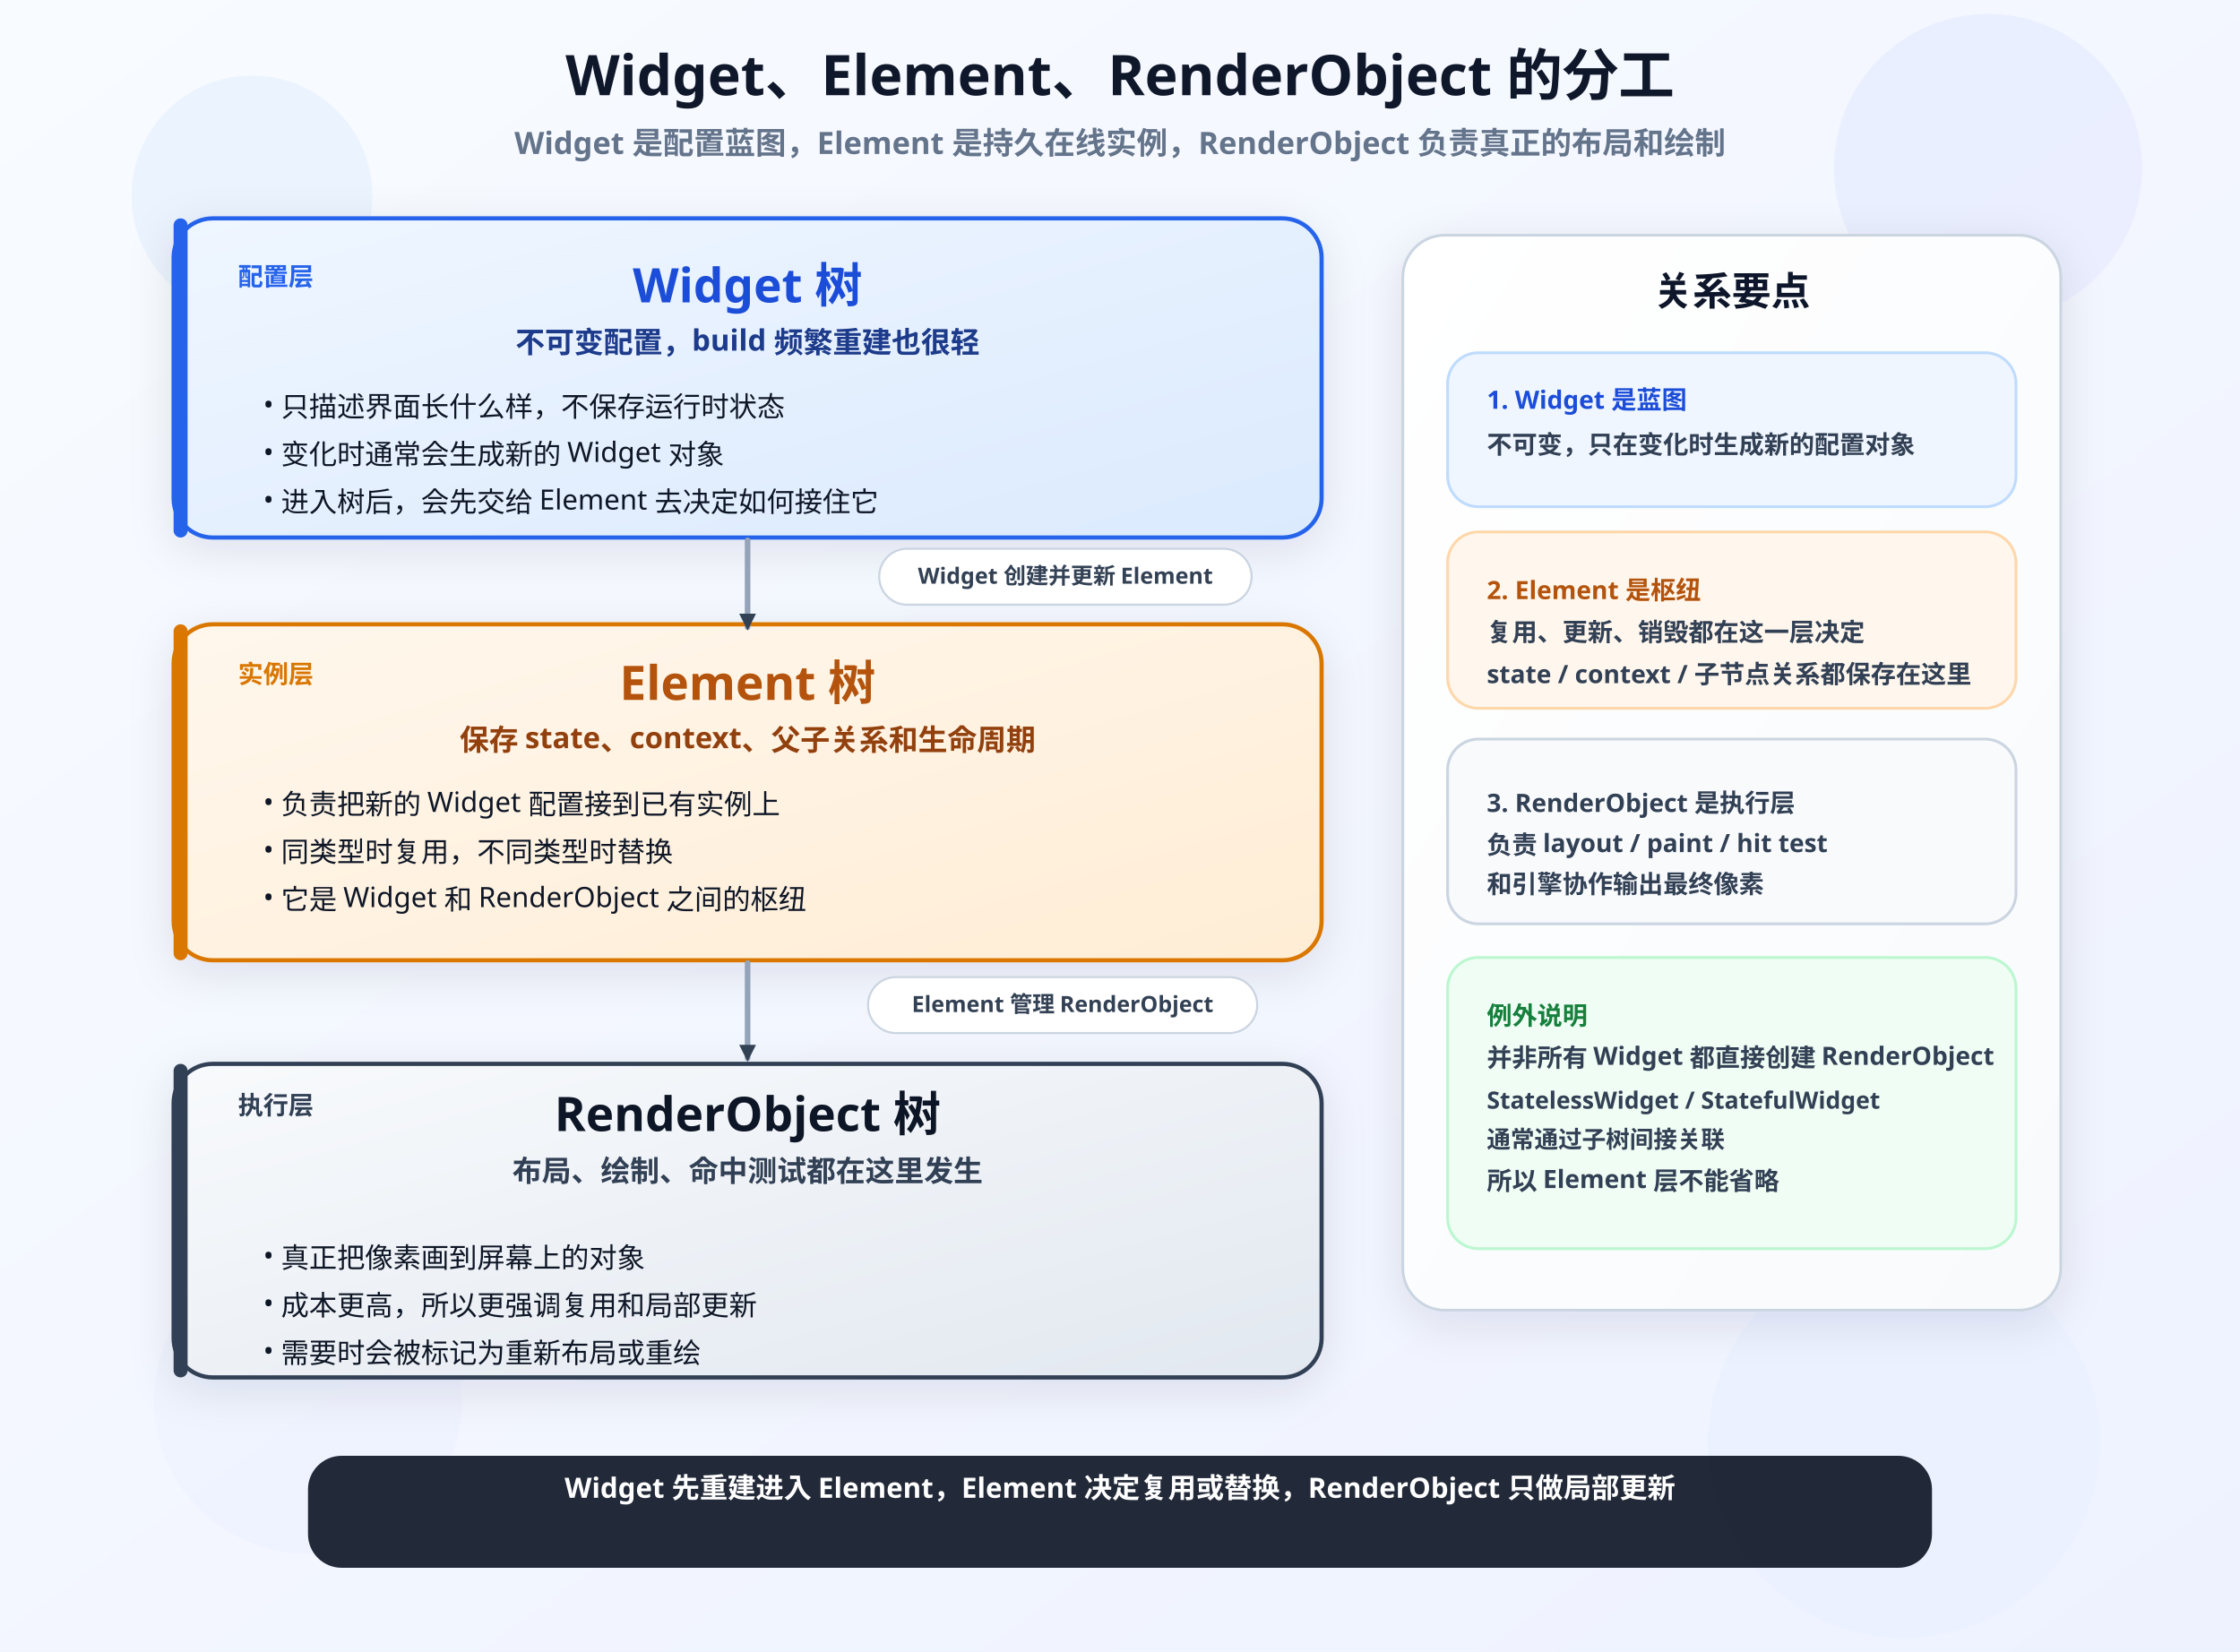
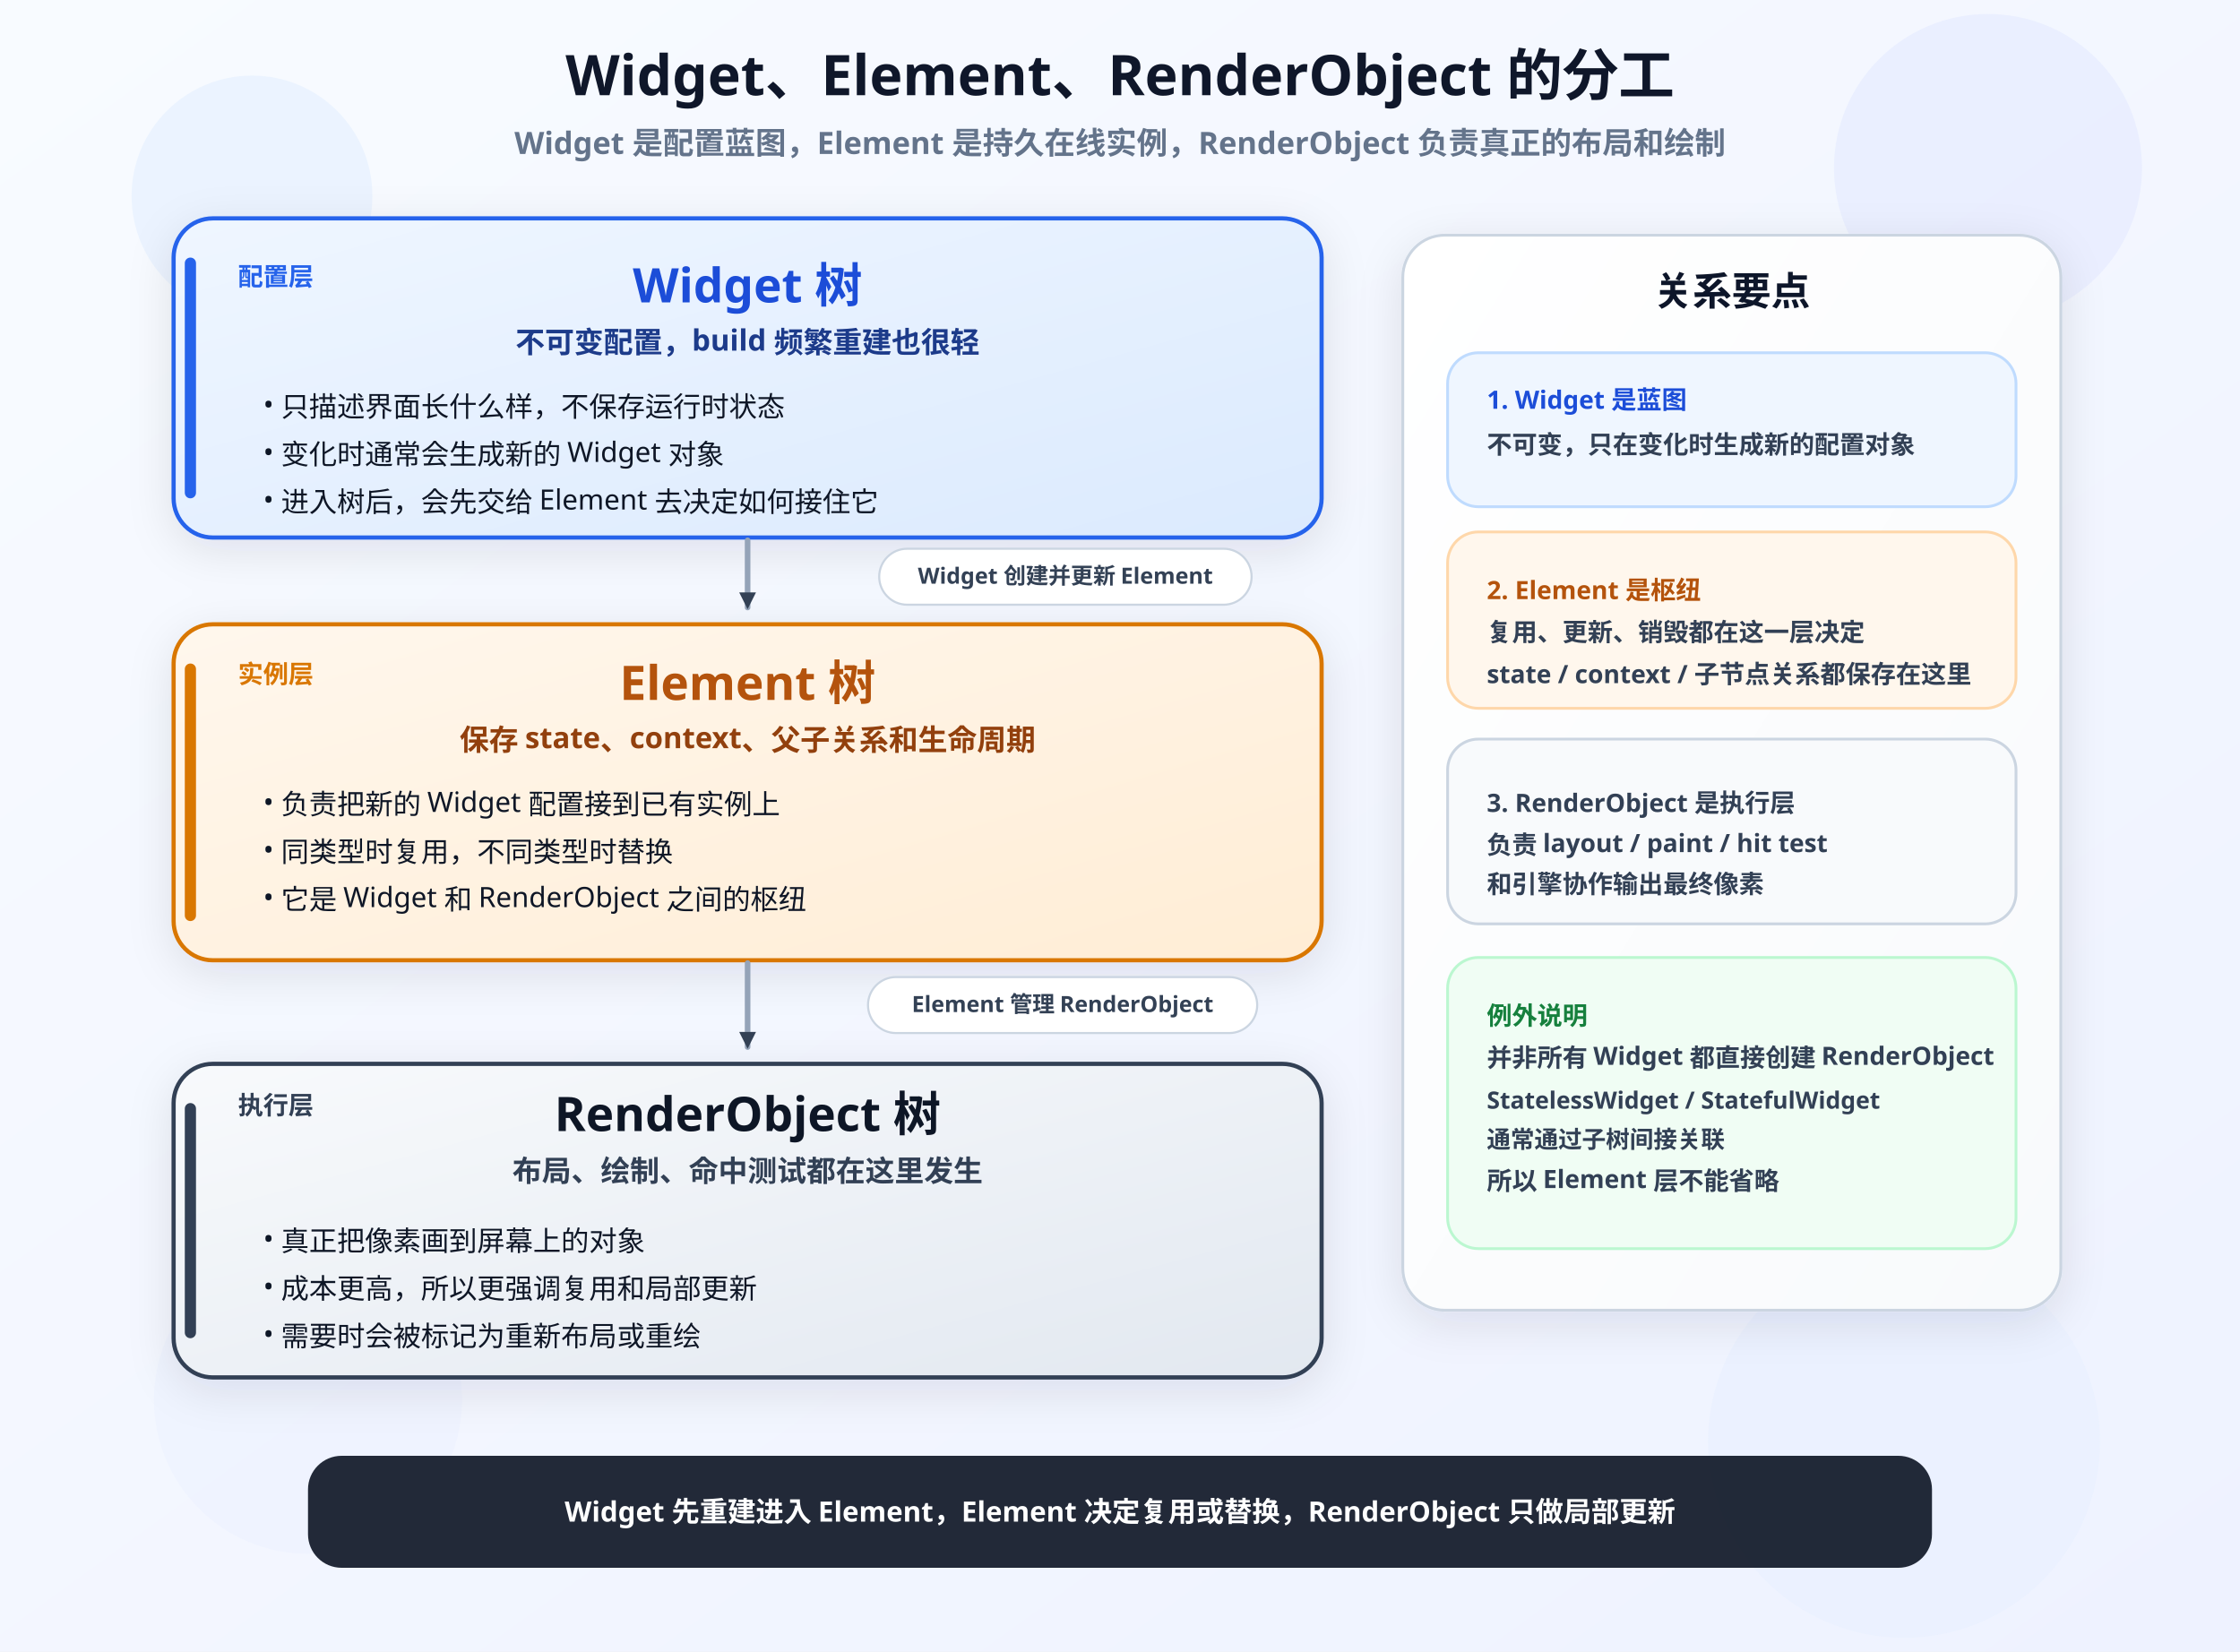
<svg xmlns="http://www.w3.org/2000/svg" width="1600" height="1180" viewBox="0 0 1600 1180">
  <defs>
    <linearGradient id="bg" x1="0" y1="0" x2="1" y2="1">
      <stop offset="0%" stop-color="#f8fbff" />
      <stop offset="100%" stop-color="#eef2ff" />
    </linearGradient>
    <linearGradient id="panel" x1="0" y1="0" x2="1" y2="1">
      <stop offset="0%" stop-color="#ffffff" />
      <stop offset="100%" stop-color="#f8fafc" />
    </linearGradient>
    <linearGradient id="widgetGrad" x1="0" y1="0" x2="1" y2="1">
      <stop offset="0%" stop-color="#eff6ff" />
      <stop offset="100%" stop-color="#dbeafe" />
    </linearGradient>
    <linearGradient id="elementGrad" x1="0" y1="0" x2="1" y2="1">
      <stop offset="0%" stop-color="#fff7ed" />
      <stop offset="100%" stop-color="#ffedd5" />
    </linearGradient>
    <linearGradient id="renderGrad" x1="0" y1="0" x2="1" y2="1">
      <stop offset="0%" stop-color="#f8fafc" />
      <stop offset="100%" stop-color="#e2e8f0" />
    </linearGradient>
    <filter id="shadow" x="-20%" y="-20%" width="140%" height="140%">
      <feDropShadow dx="0" dy="8" stdDeviation="16" flood-color="#0f172a" flood-opacity="0.10" />
    </filter>
-     <marker id="arrow" viewBox="0 0 10 10" refX="8" refY="5" markerWidth="3" markerHeight="3" orient="auto">
+     <marker id="arrow" viewBox="0 0 10 10" refX="9" refY="5" markerWidth="12" markerHeight="12" markerUnits="userSpaceOnUse" orient="auto">
      <path d="M 0 0 L 10 5 L 0 10 z" fill="#334155" />
    </marker>
  </defs>
  <rect width="1600" height="1180" fill="url(#bg)" />
  <g opacity="0.22">
    <circle cx="180" cy="140" r="86" fill="#bfdbfe" />
    <circle cx="1420" cy="120" r="110" fill="#c7d2fe" />
    <circle cx="1360" cy="1030" r="140" fill="#dbeafe" />
    <circle cx="220" cy="1000" r="110" fill="#e0e7ff" />
  </g>
  <text x="800" y="68" font-size="40" font-weight="800" fill="#0f172a" text-anchor="middle" font-family="Microsoft YaHei, PingFang SC, sans-serif">Widget、Element、RenderObject 的分工</text>
  <text x="800" y="110" font-size="22" font-weight="600" fill="#64748b" text-anchor="middle" font-family="Microsoft YaHei, PingFang SC, sans-serif">Widget 是配置蓝图，Element 是持久在线实例，RenderObject 负责真正的布局和绘制</text>
  <g filter="url(#shadow)">
    <rect x="124" y="156" width="820" height="228" rx="28" fill="url(#widgetGrad)" stroke="#2563eb" stroke-width="3" />
-     <rect x="124" y="156" width="10" height="228" rx="5" fill="#2563eb" />
+     <rect x="132" y="184" width="8" height="172" rx="4" fill="#2563eb" />
    <text x="170" y="204" font-size="18" font-weight="800" fill="#2563eb" font-family="Microsoft YaHei, PingFang SC, sans-serif">配置层</text>
    <text x="534" y="216" font-size="34" font-weight="800" fill="#1d4ed8" text-anchor="middle" font-family="Microsoft YaHei, PingFang SC, sans-serif">Widget 树</text>
    <text x="534" y="252" font-size="21" font-weight="700" fill="#1e3a8a" text-anchor="middle" font-family="Microsoft YaHei, PingFang SC, sans-serif">不可变配置，build 频繁重建也很轻</text>
    <text x="188" y="296" font-size="20" font-weight="500" fill="#111827" font-family="Microsoft YaHei, PingFang SC, sans-serif">• 只描述界面长什么样，不保存运行时状态</text>
    <text x="188" y="330" font-size="20" font-weight="500" fill="#111827" font-family="Microsoft YaHei, PingFang SC, sans-serif">• 变化时通常会生成新的 Widget 对象</text>
    <text x="188" y="364" font-size="20" font-weight="500" fill="#111827" font-family="Microsoft YaHei, PingFang SC, sans-serif">• 进入树后，会先交给 Element 去决定如何接住它</text>
    <rect x="124" y="446" width="820" height="240" rx="28" fill="url(#elementGrad)" stroke="#d97706" stroke-width="3" />
-     <rect x="124" y="446" width="10" height="240" rx="5" fill="#d97706" />
+     <rect x="132" y="474" width="8" height="184" rx="4" fill="#d97706" />
    <text x="170" y="488" font-size="18" font-weight="800" fill="#d97706" font-family="Microsoft YaHei, PingFang SC, sans-serif">实例层</text>
    <text x="534" y="500" font-size="34" font-weight="800" fill="#b45309" text-anchor="middle" font-family="Microsoft YaHei, PingFang SC, sans-serif">Element 树</text>
    <text x="534" y="536" font-size="21" font-weight="700" fill="#92400e" text-anchor="middle" font-family="Microsoft YaHei, PingFang SC, sans-serif">保存 state、context、父子关系和生命周期</text>
    <text x="188" y="580" font-size="20" font-weight="500" fill="#111827" font-family="Microsoft YaHei, PingFang SC, sans-serif">• 负责把新的 Widget 配置接到已有实例上</text>
    <text x="188" y="614" font-size="20" font-weight="500" fill="#111827" font-family="Microsoft YaHei, PingFang SC, sans-serif">• 同类型时复用，不同类型时替换</text>
    <text x="188" y="648" font-size="20" font-weight="500" fill="#111827" font-family="Microsoft YaHei, PingFang SC, sans-serif">• 它是 Widget 和 RenderObject 之间的枢纽</text>
    <rect x="124" y="760" width="820" height="224" rx="28" fill="url(#renderGrad)" stroke="#334155" stroke-width="3" />
-     <rect x="124" y="760" width="10" height="224" rx="5" fill="#334155" />
+     <rect x="132" y="788" width="8" height="168" rx="4" fill="#334155" />
    <text x="170" y="796" font-size="18" font-weight="800" fill="#334155" font-family="Microsoft YaHei, PingFang SC, sans-serif">执行层</text>
    <text x="534" y="808" font-size="34" font-weight="800" fill="#111827" text-anchor="middle" font-family="Microsoft YaHei, PingFang SC, sans-serif">RenderObject 树</text>
    <text x="534" y="844" font-size="21" font-weight="700" fill="#334155" text-anchor="middle" font-family="Microsoft YaHei, PingFang SC, sans-serif">布局、绘制、命中测试都在这里发生</text>
-     <text x="188" y="904" font-size="20" font-weight="500" fill="#111827" font-family="Microsoft YaHei, PingFang SC, sans-serif">• 真正把像素画到屏幕上的对象</text>
-     <text x="188" y="938" font-size="20" font-weight="500" fill="#111827" font-family="Microsoft YaHei, PingFang SC, sans-serif">• 成本更高，所以更强调复用和局部更新</text>
-     <text x="188" y="972" font-size="20" font-weight="500" fill="#111827" font-family="Microsoft YaHei, PingFang SC, sans-serif">• 需要时会被标记为重新布局或重绘</text>
+     <text x="188" y="892" font-size="20" font-weight="500" fill="#111827" font-family="Microsoft YaHei, PingFang SC, sans-serif">• 真正把像素画到屏幕上的对象</text>
+     <text x="188" y="926" font-size="20" font-weight="500" fill="#111827" font-family="Microsoft YaHei, PingFang SC, sans-serif">• 成本更高，所以更强调复用和局部更新</text>
+     <text x="188" y="960" font-size="20" font-weight="500" fill="#111827" font-family="Microsoft YaHei, PingFang SC, sans-serif">• 需要时会被标记为重新布局或重绘</text>
  </g>
-   <path d="M 534 386 C 534 420, 534 420, 534 448" fill="none" stroke="#94a3b8" stroke-width="4" stroke-linecap="round" marker-end="url(#arrow)" />
+   <path d="M 534 386 V 434" fill="none" stroke="#94a3b8" stroke-width="4" stroke-linecap="round" marker-end="url(#arrow)" />
  <rect x="628" y="392" width="266" height="40" rx="20" fill="#ffffff" stroke="#cbd5e1" stroke-width="1.5" />
  <text x="761" y="417" font-size="16" font-weight="700" fill="#334155" text-anchor="middle" font-family="Microsoft YaHei, PingFang SC, sans-serif">Widget 创建并更新 Element</text>
-   <path d="M 534 688 C 534 720, 534 720, 534 756" fill="none" stroke="#94a3b8" stroke-width="4" stroke-linecap="round" marker-end="url(#arrow)" />
+   <path d="M 534 688 V 748" fill="none" stroke="#94a3b8" stroke-width="4" stroke-linecap="round" marker-end="url(#arrow)" />
  <rect x="620" y="698" width="278" height="40" rx="20" fill="#ffffff" stroke="#cbd5e1" stroke-width="1.5" />
  <text x="759" y="723" font-size="16" font-weight="700" fill="#334155" text-anchor="middle" font-family="Microsoft YaHei, PingFang SC, sans-serif">Element 管理 RenderObject</text>
  <g filter="url(#shadow)">
    <rect x="1002" y="168" width="470" height="768" rx="30" fill="url(#panel)" stroke="#cbd5e1" stroke-width="2" />
    <text x="1237" y="218" font-size="28" font-weight="800" fill="#0f172a" text-anchor="middle" font-family="Microsoft YaHei, PingFang SC, sans-serif">关系要点</text>
    <rect x="1034" y="252" width="406" height="110" rx="22" fill="#eff6ff" stroke="#bfdbfe" stroke-width="2" />
    <text x="1062" y="292" font-size="18" font-weight="800" fill="#1d4ed8" font-family="Microsoft YaHei, PingFang SC, sans-serif">1. Widget 是蓝图</text>
    <text x="1062" y="324" font-size="18" font-weight="600" fill="#334155" font-family="Microsoft YaHei, PingFang SC, sans-serif">不可变，只在变化时生成新的配置对象</text>
    <rect x="1034" y="380" width="406" height="126" rx="22" fill="#fff7ed" stroke="#fed7aa" stroke-width="2" />
    <text x="1062" y="428" font-size="18" font-weight="800" fill="#b45309" font-family="Microsoft YaHei, PingFang SC, sans-serif">2. Element 是枢纽</text>
    <text x="1062" y="458" font-size="18" font-weight="600" fill="#334155" font-family="Microsoft YaHei, PingFang SC, sans-serif">复用、更新、销毁都在这一层决定</text>
    <text x="1062" y="488" font-size="18" font-weight="600" fill="#334155" font-family="Microsoft YaHei, PingFang SC, sans-serif">state / context / 子节点关系都保存在这里</text>
    <rect x="1034" y="528" width="406" height="132" rx="22" fill="#f8fafc" stroke="#cbd5e1" stroke-width="2" />
    <text x="1062" y="580" font-size="18" font-weight="800" fill="#334155" font-family="Microsoft YaHei, PingFang SC, sans-serif">3. RenderObject 是执行层</text>
    <text x="1062" y="610" font-size="18" font-weight="600" fill="#334155" font-family="Microsoft YaHei, PingFang SC, sans-serif">负责 layout / paint / hit test</text>
    <text x="1062" y="638" font-size="18" font-weight="600" fill="#334155" font-family="Microsoft YaHei, PingFang SC, sans-serif">和引擎协作输出最终像素</text>
    <rect x="1034" y="684" width="406" height="208" rx="22" fill="#f0fdf4" stroke="#bbf7d0" stroke-width="2" />
    <text x="1062" y="732" font-size="18" font-weight="800" fill="#15803d" font-family="Microsoft YaHei, PingFang SC, sans-serif">例外说明</text>
    <text x="1062" y="762" font-size="18" font-weight="600" fill="#334155" font-family="Microsoft YaHei, PingFang SC, sans-serif">并非所有 Widget 都直接创建 RenderObject</text>
    <text x="1062" y="792" font-size="17" font-weight="600" fill="#334155" font-family="Microsoft YaHei, PingFang SC, sans-serif">StatelessWidget / StatefulWidget</text>
    <text x="1062" y="820" font-size="17" font-weight="600" fill="#334155" font-family="Microsoft YaHei, PingFang SC, sans-serif">通常通过子树间接关联</text>
    <text x="1062" y="850" font-size="18" font-weight="600" fill="#334155" font-family="Microsoft YaHei, PingFang SC, sans-serif">所以 Element 层不能省略</text>
  </g>
  <rect x="220" y="1040" width="1160" height="80" rx="24" fill="#111827" fill-opacity="0.92" />
-   <text x="800" y="1070" font-size="20" font-weight="700" fill="#ffffff" text-anchor="middle" font-family="Microsoft YaHei, PingFang SC, sans-serif">Widget 先重建进入 Element，Element 决定复用或替换，RenderObject 只做局部更新</text>
+   <text x="800" y="1087" font-size="20" font-weight="700" fill="#ffffff" text-anchor="middle" font-family="Microsoft YaHei, PingFang SC, sans-serif">Widget 先重建进入 Element，Element 决定复用或替换，RenderObject 只做局部更新</text>
</svg>
